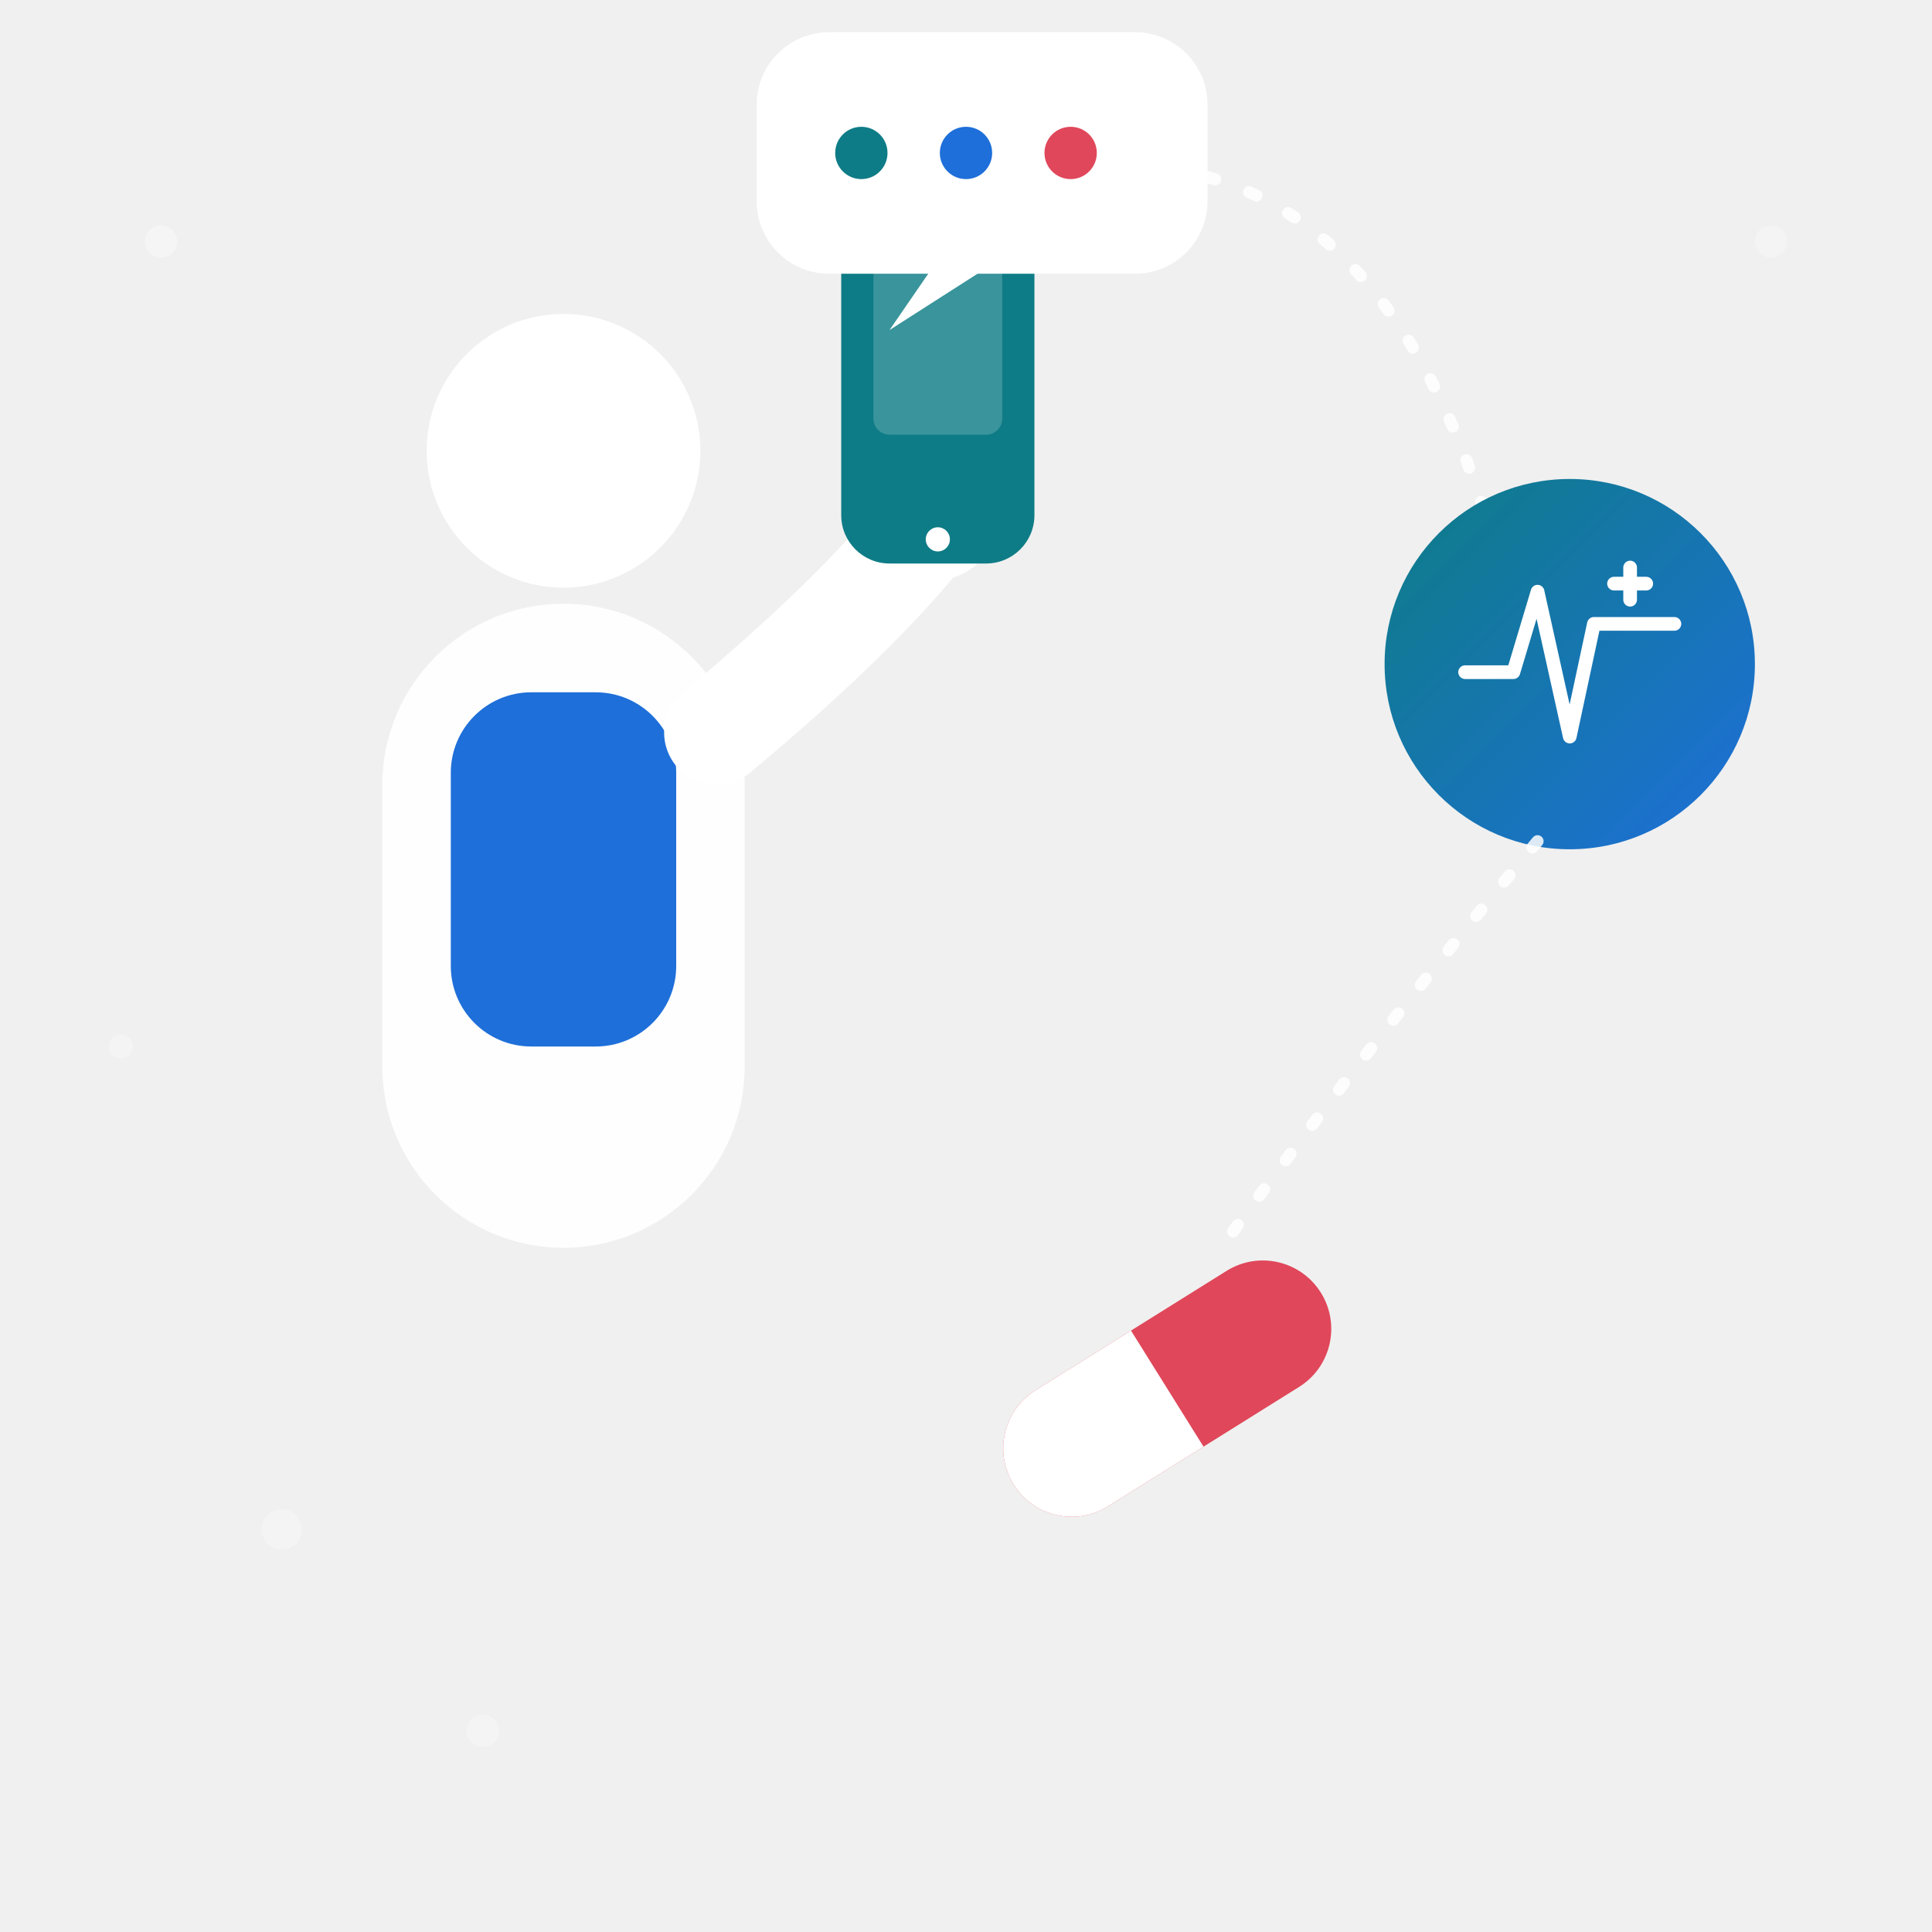
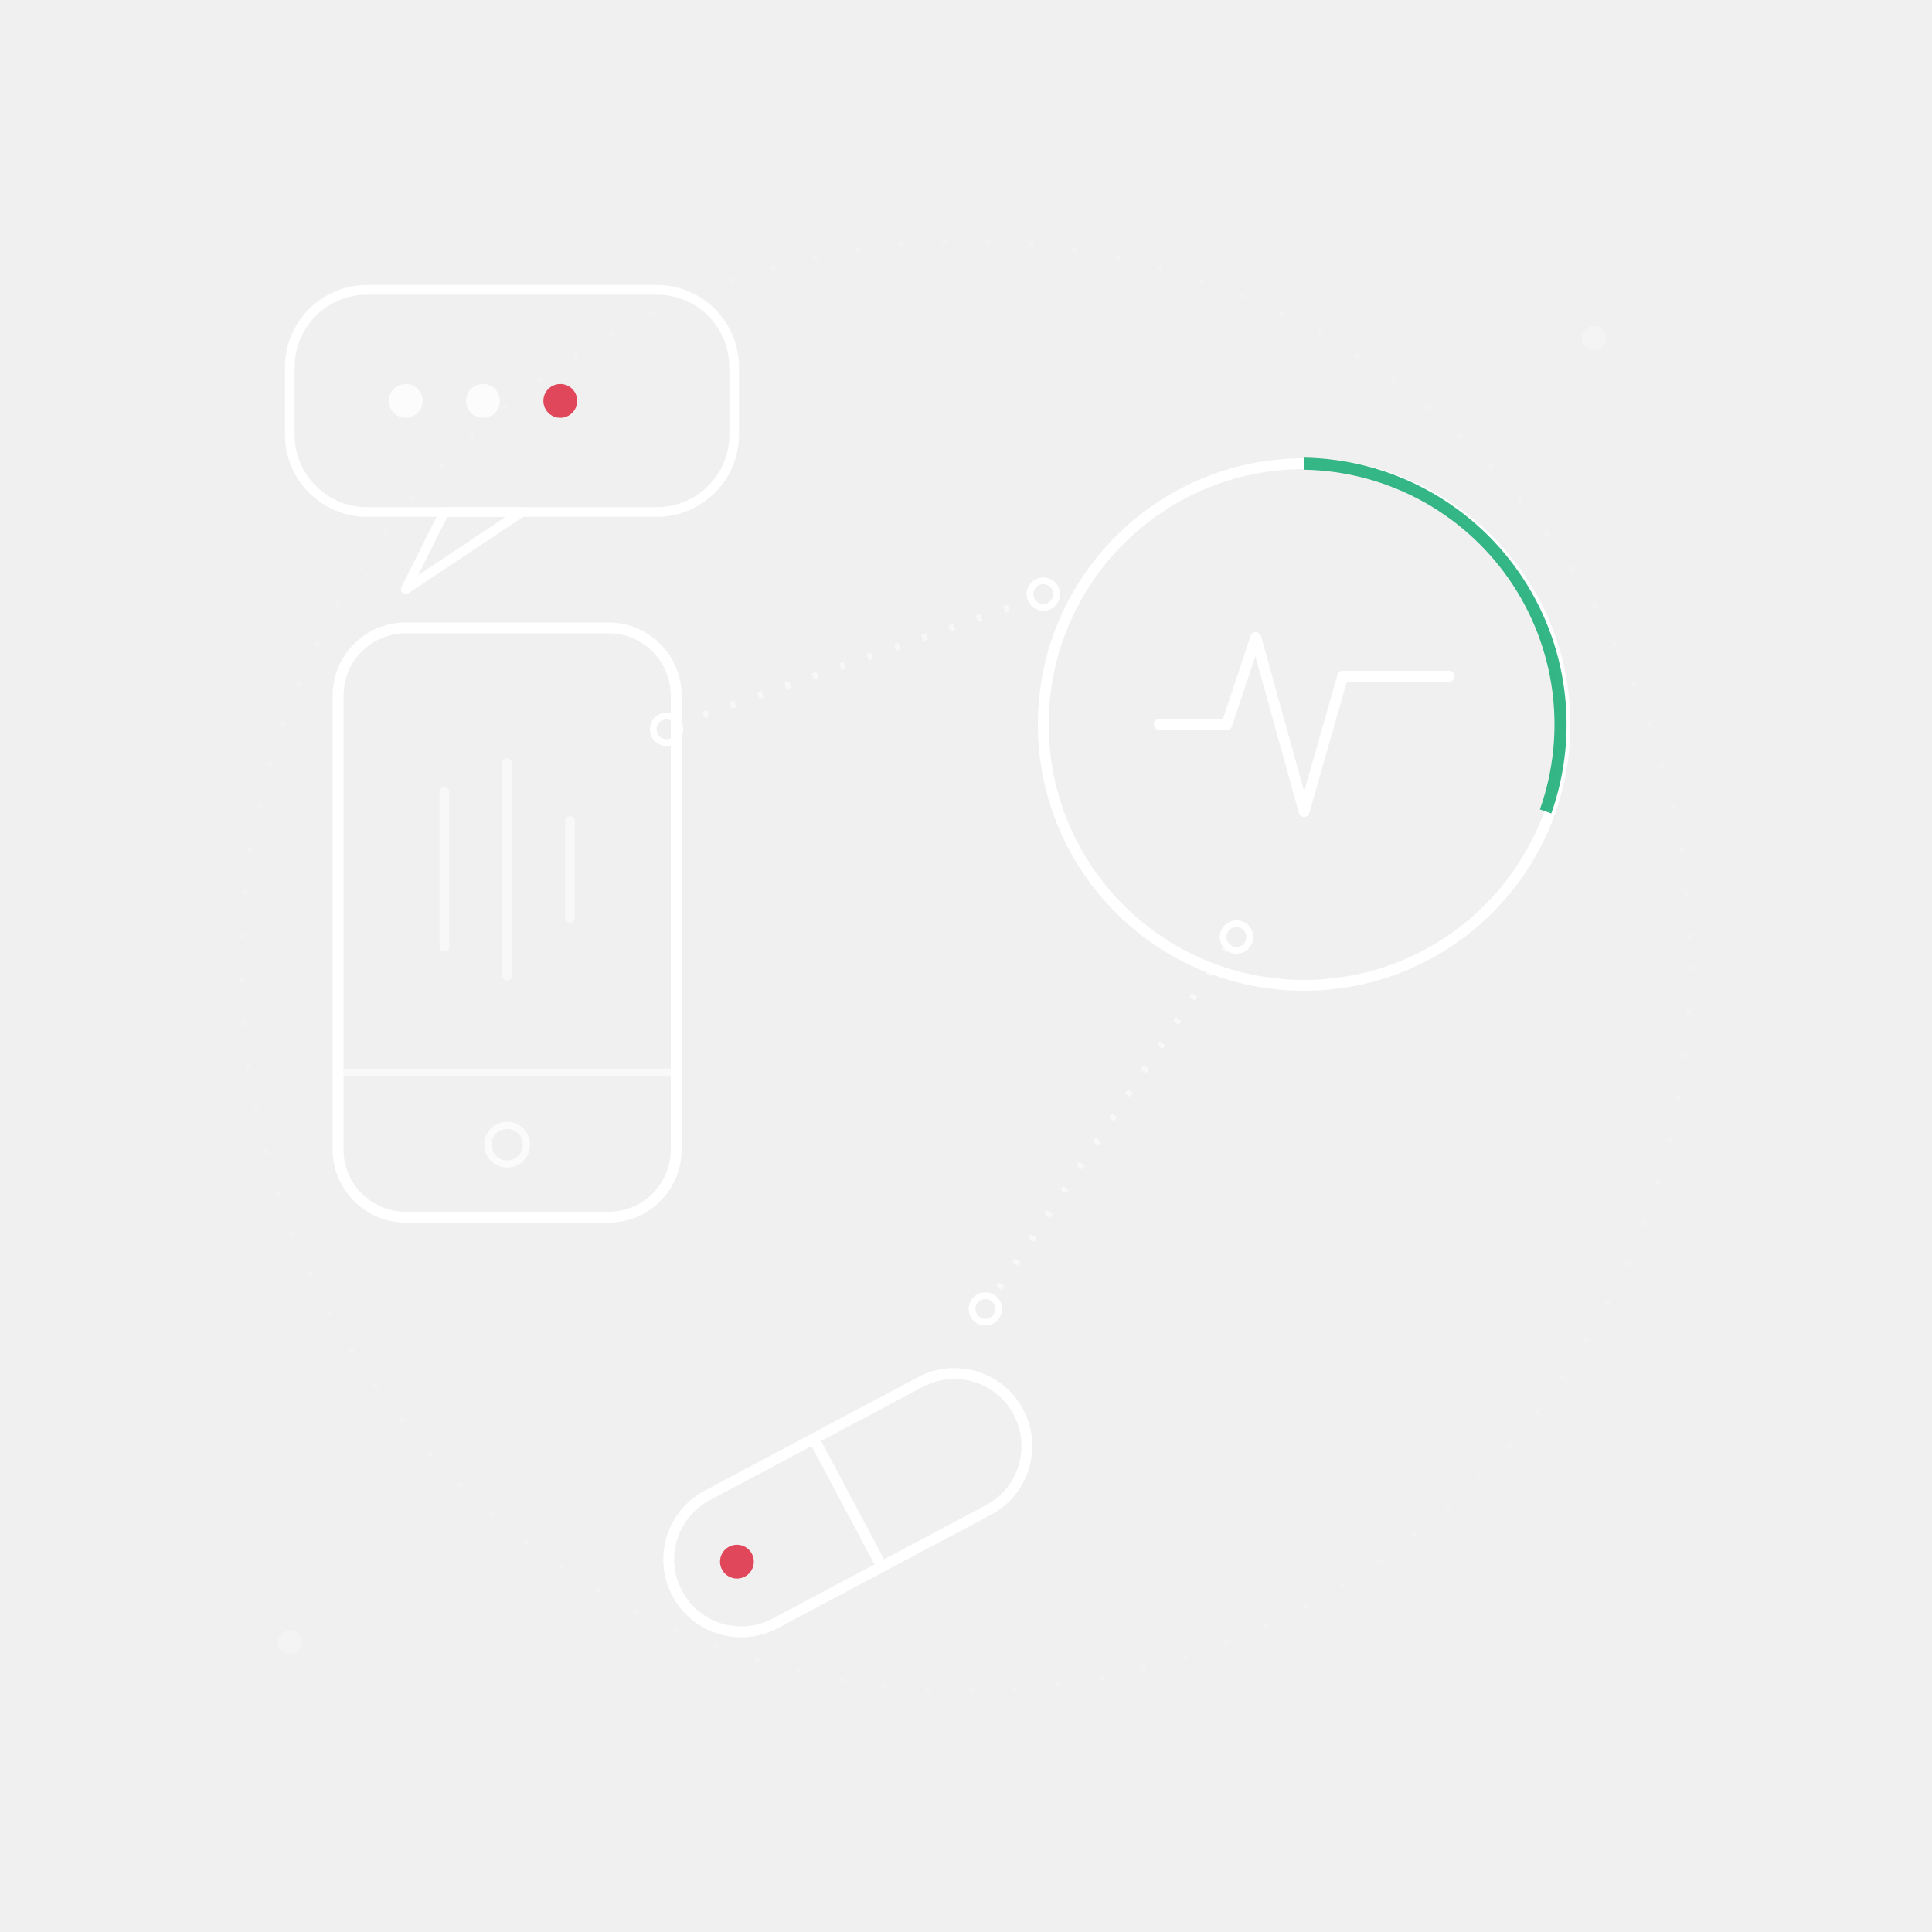
- <svg xmlns="http://www.w3.org/2000/svg" viewBox="0 0 480 480" version="1.1" id="svg64">
-   <defs id="defs10">
-     <linearGradient id="badgeGradient" x1="0" y1="0" x2="1" y2="1">
-       <stop offset="0" stop-color="#0E7C86" id="stop2" />
-       <stop offset="1" stop-color="#1E6FD9" id="stop4" />
-     </linearGradient>
-     <clipPath id="pillClipLeft">
-       <rect x="245" y="328" width="45" height="34" id="rect7" />
-     </clipPath>
-   </defs>
-   <circle cx="40" cy="60" r="4" fill="#ffffff" opacity="0.35" id="circle12" />
-   <circle cx="70" cy="380" r="5" fill="#ffffff" opacity="0.3" id="circle14" />
-   <circle cx="30" cy="260" r="3" fill="#ffffff" opacity="0.3" id="circle16" />
-   <circle cx="440" cy="60" r="4" fill="#ffffff" opacity="0.3" id="circle18" />
-   <circle cx="120" cy="430" r="4" fill="#ffffff" opacity="0.3" id="circle20" />
-   <circle cx="140" cy="112" r="34" fill="#ffffff" id="circle22" />
-   <rect x="95" y="150" width="90" height="160" rx="45" fill="#ffffff" opacity="0.96" id="rect24" />
-   <rect x="112" y="172" width="56" height="88" rx="20" fill="#1E6FD9" id="rect26" />
-   <path d="M178,182 Q214,152 231,130" stroke="#ffffff" stroke-width="26" stroke-linecap="round" fill="none" id="path28" />
-   <circle cx="233" cy="130" r="14" fill="#ffffff" id="circle30" />
-   <rect x="209" y="54" width="48" height="86" rx="12" fill="#0E7C86" id="rect32" />
-   <rect x="217" y="64" width="32" height="44" rx="4" fill="#ffffff" opacity="0.18" id="rect34" />
-   <circle cx="233" cy="134" r="3" fill="#ffffff" id="circle36" />
-   <path d="M232,66 L221,82 L246,66 Z" fill="#ffffff" id="path38" />
-   <rect x="188" y="8" width="112" height="60" rx="18" fill="#ffffff" id="rect40" />
-   <circle cx="214" cy="38" r="6.5" fill="#0E7C86" id="circle42" />
-   <circle cx="240" cy="38" r="6.5" fill="#1E6FD9" id="circle44" />
-   <circle cx="266" cy="38" r="6.5" fill="#E0475A" id="circle46" />
-   <path d="M300,44 Q350,58 372,138" stroke="#ffffff" stroke-width="3" stroke-dasharray="2 9" stroke-linecap="round" fill="none" opacity="0.85" id="path48" />
-   <circle cx="390" cy="165" r="46" fill="url(#badgeGradient)" id="circle50" />
-   <path d="M364,167 H376 L382,147 L390,183 L396,155 H402 H416" fill="none" stroke="#ffffff" stroke-width="3.4" stroke-linecap="round" stroke-linejoin="round" id="path52" />
-   <path d="M405,141 V149 M401,145 H409" stroke="#ffffff" stroke-width="3.4" stroke-linecap="round" id="path54" />
-   <path d="M382,209 Q338,262 302,312" stroke="#ffffff" stroke-width="3" stroke-dasharray="2 9" stroke-linecap="round" fill="none" opacity="0.85" id="path56" />
-   <g transform="rotate(-32 290 345)" id="g62">
-     <rect x="245" y="328" width="90" height="34" rx="17" fill="#E0475A" id="rect58" />
-     <rect x="245" y="328" width="90" height="34" rx="17" fill="#ffffff" clip-path="url(#pillClipLeft)" id="rect60" />
+ <svg xmlns="http://www.w3.org/2000/svg" viewBox="0 0 400 400" version="1.1" id="svg-symptom-flow">
+   <defs id="defs55" />
+   <circle cx="200" cy="200" r="150" fill="none" stroke="#ffffff" stroke-width="1" stroke-dasharray="1 8" opacity="0.14" id="circle2" />
+   <rect x="70" y="130" width="70" height="122" rx="14" fill="none" stroke="#ffffff" stroke-width="2.25" id="rect4" />
+   <line x1="70" y1="222" x2="140" y2="222" stroke="#ffffff" stroke-width="1.5" opacity="0.6" id="line6" />
+   <circle cx="105" cy="237" r="4" fill="none" stroke="#ffffff" stroke-width="1.5" opacity="0.7" id="circle8" />
+   <path d="M92,164 L92,196 M105,158 L105,202 M118,170 L118,190" stroke="#ffffff" stroke-width="2" stroke-linecap="round" opacity="0.55" id="path10" />
+   <rect x="60" y="60" width="92" height="46" rx="16" fill="none" stroke="#ffffff" stroke-width="2" id="rect12" />
+   <path d="M92,106 L84,122 L108,106 Z" fill="none" stroke="#ffffff" stroke-width="2" stroke-linejoin="round" id="path14" />
+   <circle cx="84" cy="83" r="3.5" fill="#ffffff" opacity="0.8" id="circle16" />
+   <circle cx="100" cy="83" r="3.5" fill="#ffffff" opacity="0.8" id="circle18" />
+   <circle cx="116" cy="83" r="3.5" fill="#E0475A" id="circle20" />
+   <path d="M140,150 L214,124" stroke="#ffffff" stroke-width="1.4" stroke-dasharray="1 5" opacity="0.55" fill="none" id="path22" />
+   <circle cx="138" cy="151" r="2.75" fill="none" stroke="#ffffff" stroke-width="1.4" id="circle24" />
+   <circle cx="216" cy="123" r="2.75" fill="none" stroke="#ffffff" stroke-width="1.4" id="circle26" />
+   <circle cx="270" cy="150" r="54" fill="none" stroke="#ffffff" stroke-width="2.25" id="circle28" />
+   <path d="M270,96 A54,54 0 0 1 320,168" fill="none" stroke="#1FAE7A" stroke-width="2.5" opacity="0.9" id="path30" />
+   <path d="M240,150 H254 L260,132 L270,168 L278,140 H284 H300" fill="none" stroke="#ffffff" stroke-width="2.25" stroke-linecap="round" stroke-linejoin="round" id="path32" />
+   <path d="M254,196 L206,268" stroke="#ffffff" stroke-width="1.4" stroke-dasharray="1 5" opacity="0.55" fill="none" id="path34" />
+   <circle cx="256" cy="194" r="2.75" fill="none" stroke="#ffffff" stroke-width="1.4" id="circle36" />
+   <circle cx="204" cy="271" r="2.75" fill="none" stroke="#ffffff" stroke-width="1.4" id="circle38" />
+   <g transform="rotate(-28 176 312)" id="g46">
+     <rect x="136" y="296" width="80" height="30" rx="15" fill="none" stroke="#ffffff" stroke-width="2.25" id="rect40" />
+     <line x1="176" y1="296" x2="176" y2="326" stroke="#ffffff" stroke-width="2.25" id="line42" />
+     <circle cx="150" cy="311" r="3.5" fill="#E0475A" id="circle44" />
  </g>
+   <circle cx="330" cy="70" r="2.5" fill="#ffffff" opacity="0.3" id="circle48" />
+   <circle cx="60" cy="340" r="2.5" fill="#ffffff" opacity="0.25" id="circle50" />
</svg>
